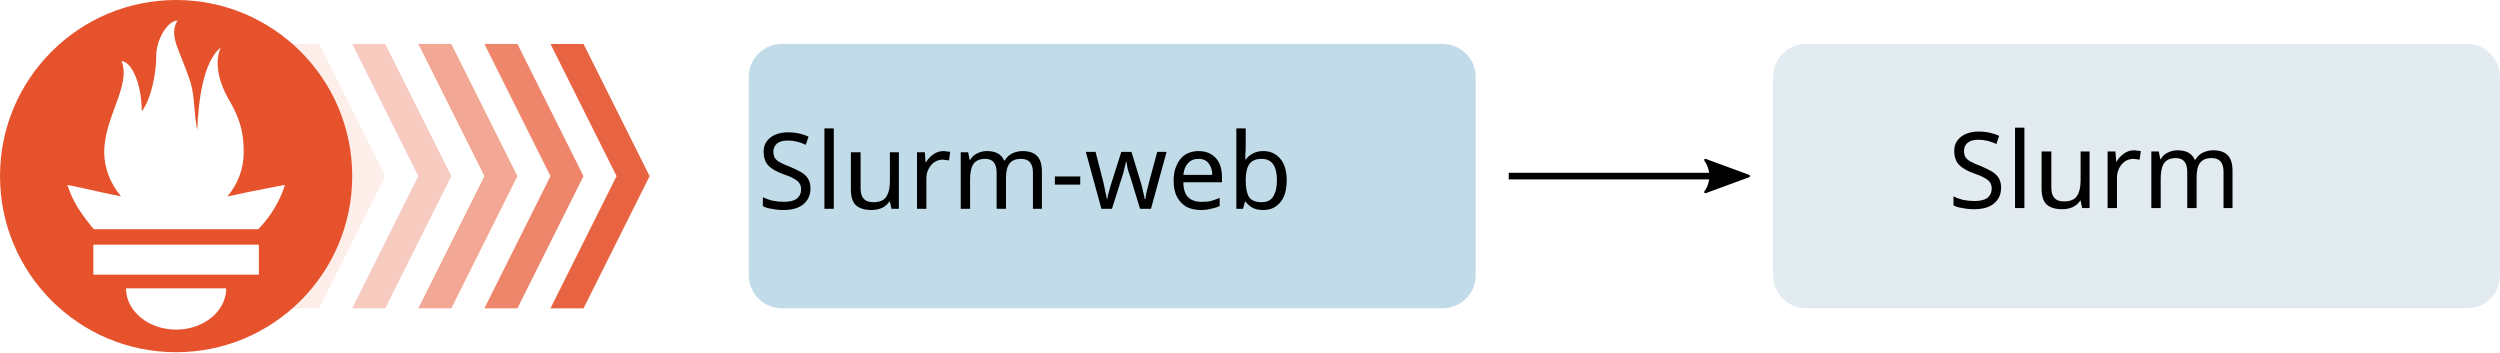
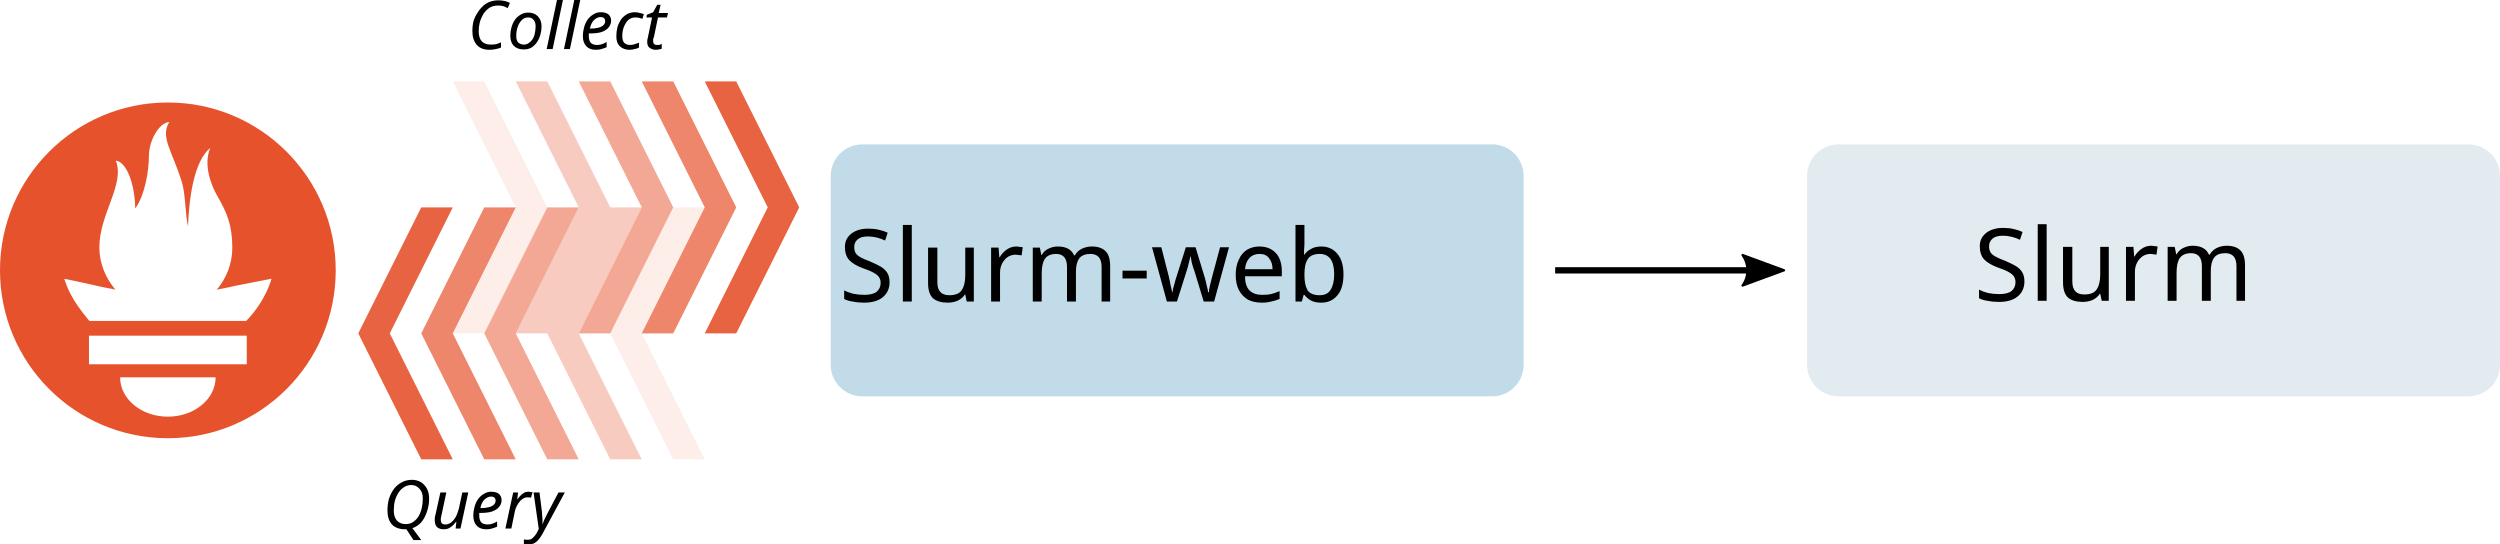
- <svg xmlns="http://www.w3.org/2000/svg" width="100.091mm" height="14.102mm" viewBox="0 0 100.091 14.102" version="1.1" id="svg1092" xml:space="preserve">
+ <svg xmlns="http://www.w3.org/2000/svg" width="105.008mm" height="22.836mm" viewBox="0 0 105.008 22.836" version="1.1" id="svg1092" xml:space="preserve">
  <defs id="defs1089">
    <marker style="overflow:visible" id="Arrow2Mend" refX="0" refY="0" orient="auto">
      <path transform="scale(-0.6)" d="M 8.719,4.034 -2.207,0.016 8.719,-4.002 c -1.745,2.372 -1.735,5.617 -6e-7,8.035 z" style="fill:context-stroke;fill-rule:evenodd;stroke:context-stroke;stroke-width:0.625;stroke-linejoin:round" id="path2860" />
    </marker>
    <marker style="overflow:visible" id="Arrow2Lend" refX="0" refY="0" orient="auto">
      <path transform="matrix(-1.1,0,0,-1.1,-1.1,0)" d="M 8.719,4.034 -2.207,0.016 8.719,-4.002 c -1.745,2.372 -1.735,5.617 -6e-7,8.035 z" style="fill:context-stroke;fill-rule:evenodd;stroke:context-stroke;stroke-width:0.625;stroke-linejoin:round" id="path2854" />
    </marker>
    <marker style="overflow:visible" id="Arrow1Lend" refX="0" refY="0" orient="auto">
      <path transform="matrix(-0.8,0,0,-0.8,-10,0)" style="fill:context-stroke;fill-rule:evenodd;stroke:context-stroke;stroke-width:1pt" d="M 0,0 5,-5 -12.5,0 5,5 Z" id="path2836" />
    </marker>
    <marker style="overflow:visible" id="Arrow1Mend" refX="0" refY="0" orient="auto">
      <path transform="matrix(-0.4,0,0,-0.4,-4,0)" style="fill:context-stroke;fill-rule:evenodd;stroke:context-stroke;stroke-width:1pt" d="M 0,0 5,-5 -12.5,0 5,5 Z" id="path2842" />
    </marker>
  </defs>
-   <g id="layer1" transform="translate(-24.26282,-18.08472)">
-     <g id="g1458" style="opacity:0.9;fill:#e6522c;fill-opacity:1;stroke:none" transform="translate(-1.322917)">
-       <path style="fill:#e6522c;fill-opacity:1;stroke:none;stroke-width:0.265px;stroke-linecap:butt;stroke-linejoin:miter;stroke-opacity:1" d="m 47.625,19.844 h 1.323 l 2.646,5.292 -2.646,5.292 h -1.323 l 2.646,-5.292 z" id="path1406" />
-     </g>
-     <g id="g1462" style="opacity:0.7;fill:#e6522c;fill-opacity:1;stroke:none" transform="translate(-3.96875)">
-       <path style="fill:#e6522c;fill-opacity:1;stroke:none;stroke-width:0.265px;stroke-linecap:butt;stroke-linejoin:miter;stroke-opacity:1" d="m 47.625,19.844 h 1.323 l 2.646,5.292 -2.646,5.292 h -1.323 l 2.646,-5.292 z" id="path1460" />
-     </g>
-     <g id="g1466" style="opacity:0.5;fill:#e6522c;fill-opacity:1;stroke:none" transform="translate(-6.614583)">
-       <path style="fill:#e6522c;fill-opacity:1;stroke:none;stroke-width:0.265px;stroke-linecap:butt;stroke-linejoin:miter;stroke-opacity:1" d="m 47.625,19.844 h 1.323 l 2.646,5.292 -2.646,5.292 h -1.323 l 2.646,-5.292 z" id="path1464" />
-     </g>
-     <g id="g1470" style="opacity:0.3;fill:#e6522c;fill-opacity:1;stroke:none" transform="translate(-9.260416)">
-       <path style="fill:#e6522c;fill-opacity:1;stroke:none;stroke-width:0.265px;stroke-linecap:butt;stroke-linejoin:miter;stroke-opacity:1" d="m 47.625,19.844 h 1.323 l 2.646,5.292 -2.646,5.292 h -1.323 l 2.646,-5.292 z" id="path1468" />
-     </g>
-     <g id="g1474" style="opacity:0.1;fill:#e6522c;fill-opacity:1;stroke:none" transform="translate(-11.90625)">
-       <path style="fill:#e6522c;fill-opacity:1;stroke:none;stroke-width:0.265px;stroke-linecap:butt;stroke-linejoin:miter;stroke-opacity:1" d="m 47.625,19.844 h 1.323 l 2.646,5.292 -2.646,5.292 h -1.323 l 2.646,-5.292 z" id="path1472" />
+   <g id="layer1" transform="translate(-19.34655,-13.7795)">
+     <g id="g350" transform="translate(2.645833,-1.322917)">
+       <g id="g1458" style="opacity:0.9;fill:#e6522c;fill-opacity:1;stroke:none" transform="translate(-1.322917,-1.322919)">
+         <path style="fill:#e6522c;fill-opacity:1;stroke:none;stroke-width:0.265px;stroke-linecap:butt;stroke-linejoin:miter;stroke-opacity:1" d="m 47.625,19.844 h 1.323 l 2.646,5.292 -2.646,5.292 h -1.323 l 2.646,-5.292 z" id="path1406" />
+       </g>
+       <g id="g1462" style="opacity:0.7;fill:#e6522c;fill-opacity:1;stroke:none" transform="translate(-3.96875,-1.322919)">
+         <path style="fill:#e6522c;fill-opacity:1;stroke:none;stroke-width:0.265px;stroke-linecap:butt;stroke-linejoin:miter;stroke-opacity:1" d="m 47.625,19.844 h 1.323 l 2.646,5.292 -2.646,5.292 h -1.323 l 2.646,-5.292 z" id="path1460" />
+       </g>
+       <g id="g1466" style="opacity:0.5;fill:#e6522c;fill-opacity:1;stroke:none" transform="translate(-6.614583,-1.322919)">
+         <path style="fill:#e6522c;fill-opacity:1;stroke:none;stroke-width:0.265px;stroke-linecap:butt;stroke-linejoin:miter;stroke-opacity:1" d="m 47.625,19.844 h 1.323 l 2.646,5.292 -2.646,5.292 h -1.323 l 2.646,-5.292 z" id="path1464" />
+       </g>
+       <g id="g1470" style="opacity:0.3;fill:#e6522c;fill-opacity:1;stroke:none" transform="translate(-9.260416,-1.322919)">
+         <path style="fill:#e6522c;fill-opacity:1;stroke:none;stroke-width:0.265px;stroke-linecap:butt;stroke-linejoin:miter;stroke-opacity:1" d="m 47.625,19.844 h 1.323 l 2.646,5.292 -2.646,5.292 h -1.323 l 2.646,-5.292 z" id="path1468" />
+       </g>
+       <g id="g1474" style="opacity:0.1;fill:#e6522c;fill-opacity:1;stroke:none" transform="translate(-11.90625,-1.322919)">
+         <path style="fill:#e6522c;fill-opacity:1;stroke:none;stroke-width:0.265px;stroke-linecap:butt;stroke-linejoin:miter;stroke-opacity:1" d="m 47.625,19.844 h 1.323 l 2.646,5.292 -2.646,5.292 h -1.323 l 2.646,-5.292 z" id="path1472" />
+       </g>
    </g>
    <rect style="fill:#e2ebef;fill-opacity:1;stroke:none;stroke-width:0.83;stroke-linecap:round;stroke-linejoin:round;stroke-opacity:1" id="rect16105" width="29.104" height="10.583" x="95.25" y="19.844" rx="1.323" ry="1.323" />
    <rect style="fill:#c1dce8;fill-opacity:1;stroke:none;stroke-width:0.434;stroke-linecap:round;stroke-linejoin:round;stroke-opacity:1" id="rect15627" width="29.104" height="10.583" x="54.24" y="19.844" rx="1.323" ry="1.323" />
    <path style="fill:none;stroke:#000000;stroke-width:0.265px;stroke-linecap:butt;stroke-linejoin:miter;stroke-opacity:1;marker-end:url(#Arrow2Mend)" d="m 84.667,25.135 h 9.26" id="path31623" />
    <text xml:space="preserve" style="font-style:normal;font-weight:normal;font-size:4.233px;line-height:1.25;font-family:sans-serif;text-align:center;text-anchor:middle;fill:#000000;fill-opacity:1;stroke:none;stroke-width:0.265" x="68.048" y="26.447" id="text4459">
      <tspan style="font-style:normal;font-variant:normal;font-weight:normal;font-stretch:normal;font-size:4.233px;font-family:Raleway;-inkscape-font-specification:Raleway;text-align:center;text-anchor:middle;fill:#000000;fill-opacity:1;stroke-width:0.265" x="68.048" y="26.447" id="tspan4457">Slurm-web</tspan>
    </text>
    <text xml:space="preserve" style="font-style:normal;font-weight:normal;font-size:4.233px;line-height:1.25;font-family:sans-serif;text-align:center;text-anchor:middle;fill:#000000;fill-opacity:1;stroke:none;stroke-width:0.265" x="110.875" y="26.412" id="text15039">
      <tspan style="font-style:normal;font-variant:normal;font-weight:normal;font-stretch:normal;font-size:4.233px;font-family:Raleway;-inkscape-font-specification:Raleway;text-align:center;text-anchor:middle;fill:#000000;fill-opacity:1;stroke-width:0.265" x="110.875" y="26.412" id="tspan15037">Slurm</tspan>
    </text>
-     <g id="g3345" transform="matrix(0.1244277,0,0,0.1244277,24.26282,18.00173)">
+     <g id="g3345" transform="matrix(0.1244277,0,0,0.1244277,19.34655,18.00173)">
      <g id="Layer_2" />
      <path style="fill:#e6522c;fill-opacity:1" id="path4486" d="M 56.667,0.667 C 25.372,0.667 0,26.036 0,57.332 c 0,31.295 25.372,56.666 56.667,56.666 31.295,0 56.666,-25.371 56.666,-56.666 0,-31.296 -25.372,-56.665 -56.666,-56.665 z m 0,106.055 c -8.904,0 -16.123,-5.948 -16.123,-13.283 H 72.79 c 0,7.334 -7.219,13.283 -16.123,13.283 z M 83.297,89.04 H 30.034 V 79.382 H 83.298 V 89.04 Z M 83.106,74.411 H 30.186 C 30.01,74.208 29.83,74.008 29.66,73.802 24.208,67.182 22.924,63.726 21.677,60.204 c -0.021,-0.116 6.611,1.355 11.314,2.413 0,0 2.42,0.56 5.958,1.205 -3.397,-3.982 -5.414,-9.044 -5.414,-14.218 0,-11.359 8.712,-21.285 5.569,-29.308 3.059,0.249 6.331,6.456 6.552,16.161 3.252,-4.494 4.613,-12.701 4.613,-17.733 0,-5.21 3.433,-11.262 6.867,-11.469 -3.061,5.045 0.793,9.37 4.219,20.099 1.285,4.03 1.121,10.812 2.113,15.113 C 63.797,33.534 65.333,20.5 71,16 c -2.5,5.667 0.37,12.758 2.333,16.167 3.167,5.5 5.087,9.667 5.087,17.548 0,5.284 -1.951,10.259 -5.242,14.148 3.742,-0.702 6.326,-1.335 6.326,-1.335 l 12.152,-2.371 c 10e-4,-10e-4 -1.765,7.261 -8.55,14.254 z" />
    </g>
+     <g id="g372" transform="matrix(-1,0,0,1,84.66667,3.968751)">
+       <g id="g354" style="opacity:0.9;fill:#e6522c;fill-opacity:1;stroke:none" transform="translate(-1.322917,-1.322919)">
+         <path style="fill:#e6522c;fill-opacity:1;stroke:none;stroke-width:0.265px;stroke-linecap:butt;stroke-linejoin:miter;stroke-opacity:1" d="m 47.625,19.844 h 1.323 l 2.646,5.292 -2.646,5.292 h -1.323 l 2.646,-5.292 z" id="path352" />
+       </g>
+       <g id="g358" style="opacity:0.7;fill:#e6522c;fill-opacity:1;stroke:none" transform="translate(-3.96875,-1.322919)">
+         <path style="fill:#e6522c;fill-opacity:1;stroke:none;stroke-width:0.265px;stroke-linecap:butt;stroke-linejoin:miter;stroke-opacity:1" d="m 47.625,19.844 h 1.323 l 2.646,5.292 -2.646,5.292 h -1.323 l 2.646,-5.292 z" id="path356" />
+       </g>
+       <g id="g362" style="opacity:0.5;fill:#e6522c;fill-opacity:1;stroke:none" transform="translate(-6.614583,-1.322919)">
+         <path style="fill:#e6522c;fill-opacity:1;stroke:none;stroke-width:0.265px;stroke-linecap:butt;stroke-linejoin:miter;stroke-opacity:1" d="m 47.625,19.844 h 1.323 l 2.646,5.292 -2.646,5.292 h -1.323 l 2.646,-5.292 z" id="path360" />
+       </g>
+       <g id="g366" style="opacity:0.3;fill:#e6522c;fill-opacity:1;stroke:none" transform="translate(-9.260416,-1.322919)">
+         <path style="fill:#e6522c;fill-opacity:1;stroke:none;stroke-width:0.265px;stroke-linecap:butt;stroke-linejoin:miter;stroke-opacity:1" d="m 47.625,19.844 h 1.323 l 2.646,5.292 -2.646,5.292 h -1.323 l 2.646,-5.292 z" id="path364" />
+       </g>
+       <g id="g370" style="opacity:0.1;fill:#e6522c;fill-opacity:1;stroke:none" transform="translate(-11.90625,-1.322919)">
+         <path style="fill:#e6522c;fill-opacity:1;stroke:none;stroke-width:0.265px;stroke-linecap:butt;stroke-linejoin:miter;stroke-opacity:1" d="m 47.625,19.844 h 1.323 l 2.646,5.292 -2.646,5.292 h -1.323 l 2.646,-5.292 z" id="path368" />
+       </g>
+     </g>
+     <text xml:space="preserve" style="font-style:italic;font-variant:normal;font-weight:300;font-stretch:normal;font-size:2.822px;line-height:1.25;font-family:Raleway;-inkscape-font-specification:'Raleway Light Italic';text-align:center;text-anchor:middle;fill:#000000;fill-opacity:1;stroke:none;stroke-width:0.265" x="44.979" y="15.84" id="text376">
+       <tspan style="font-style:italic;font-variant:normal;font-weight:300;font-stretch:normal;font-size:2.822px;font-family:Raleway;-inkscape-font-specification:'Raleway Light Italic';text-align:center;text-anchor:middle;fill:#000000;fill-opacity:1;stroke-width:0.265" x="44.979" y="15.84" id="tspan374">Collect</tspan>
+     </text>
+     <text xml:space="preserve" style="font-style:italic;font-variant:normal;font-weight:300;font-stretch:normal;font-size:2.822px;line-height:1.25;font-family:Raleway;-inkscape-font-specification:'Raleway Light Italic';text-align:center;text-anchor:middle;fill:#000000;fill-opacity:1;stroke:none;stroke-width:0.265" x="41.01" y="35.983" id="text482">
+       <tspan style="font-style:italic;font-variant:normal;font-weight:300;font-stretch:normal;font-size:2.822px;font-family:Raleway;-inkscape-font-specification:'Raleway Light Italic';text-align:center;text-anchor:middle;fill:#000000;fill-opacity:1;stroke-width:0.265" x="41.01" y="35.983" id="tspan480">Query</tspan>
+     </text>
  </g>
</svg>
